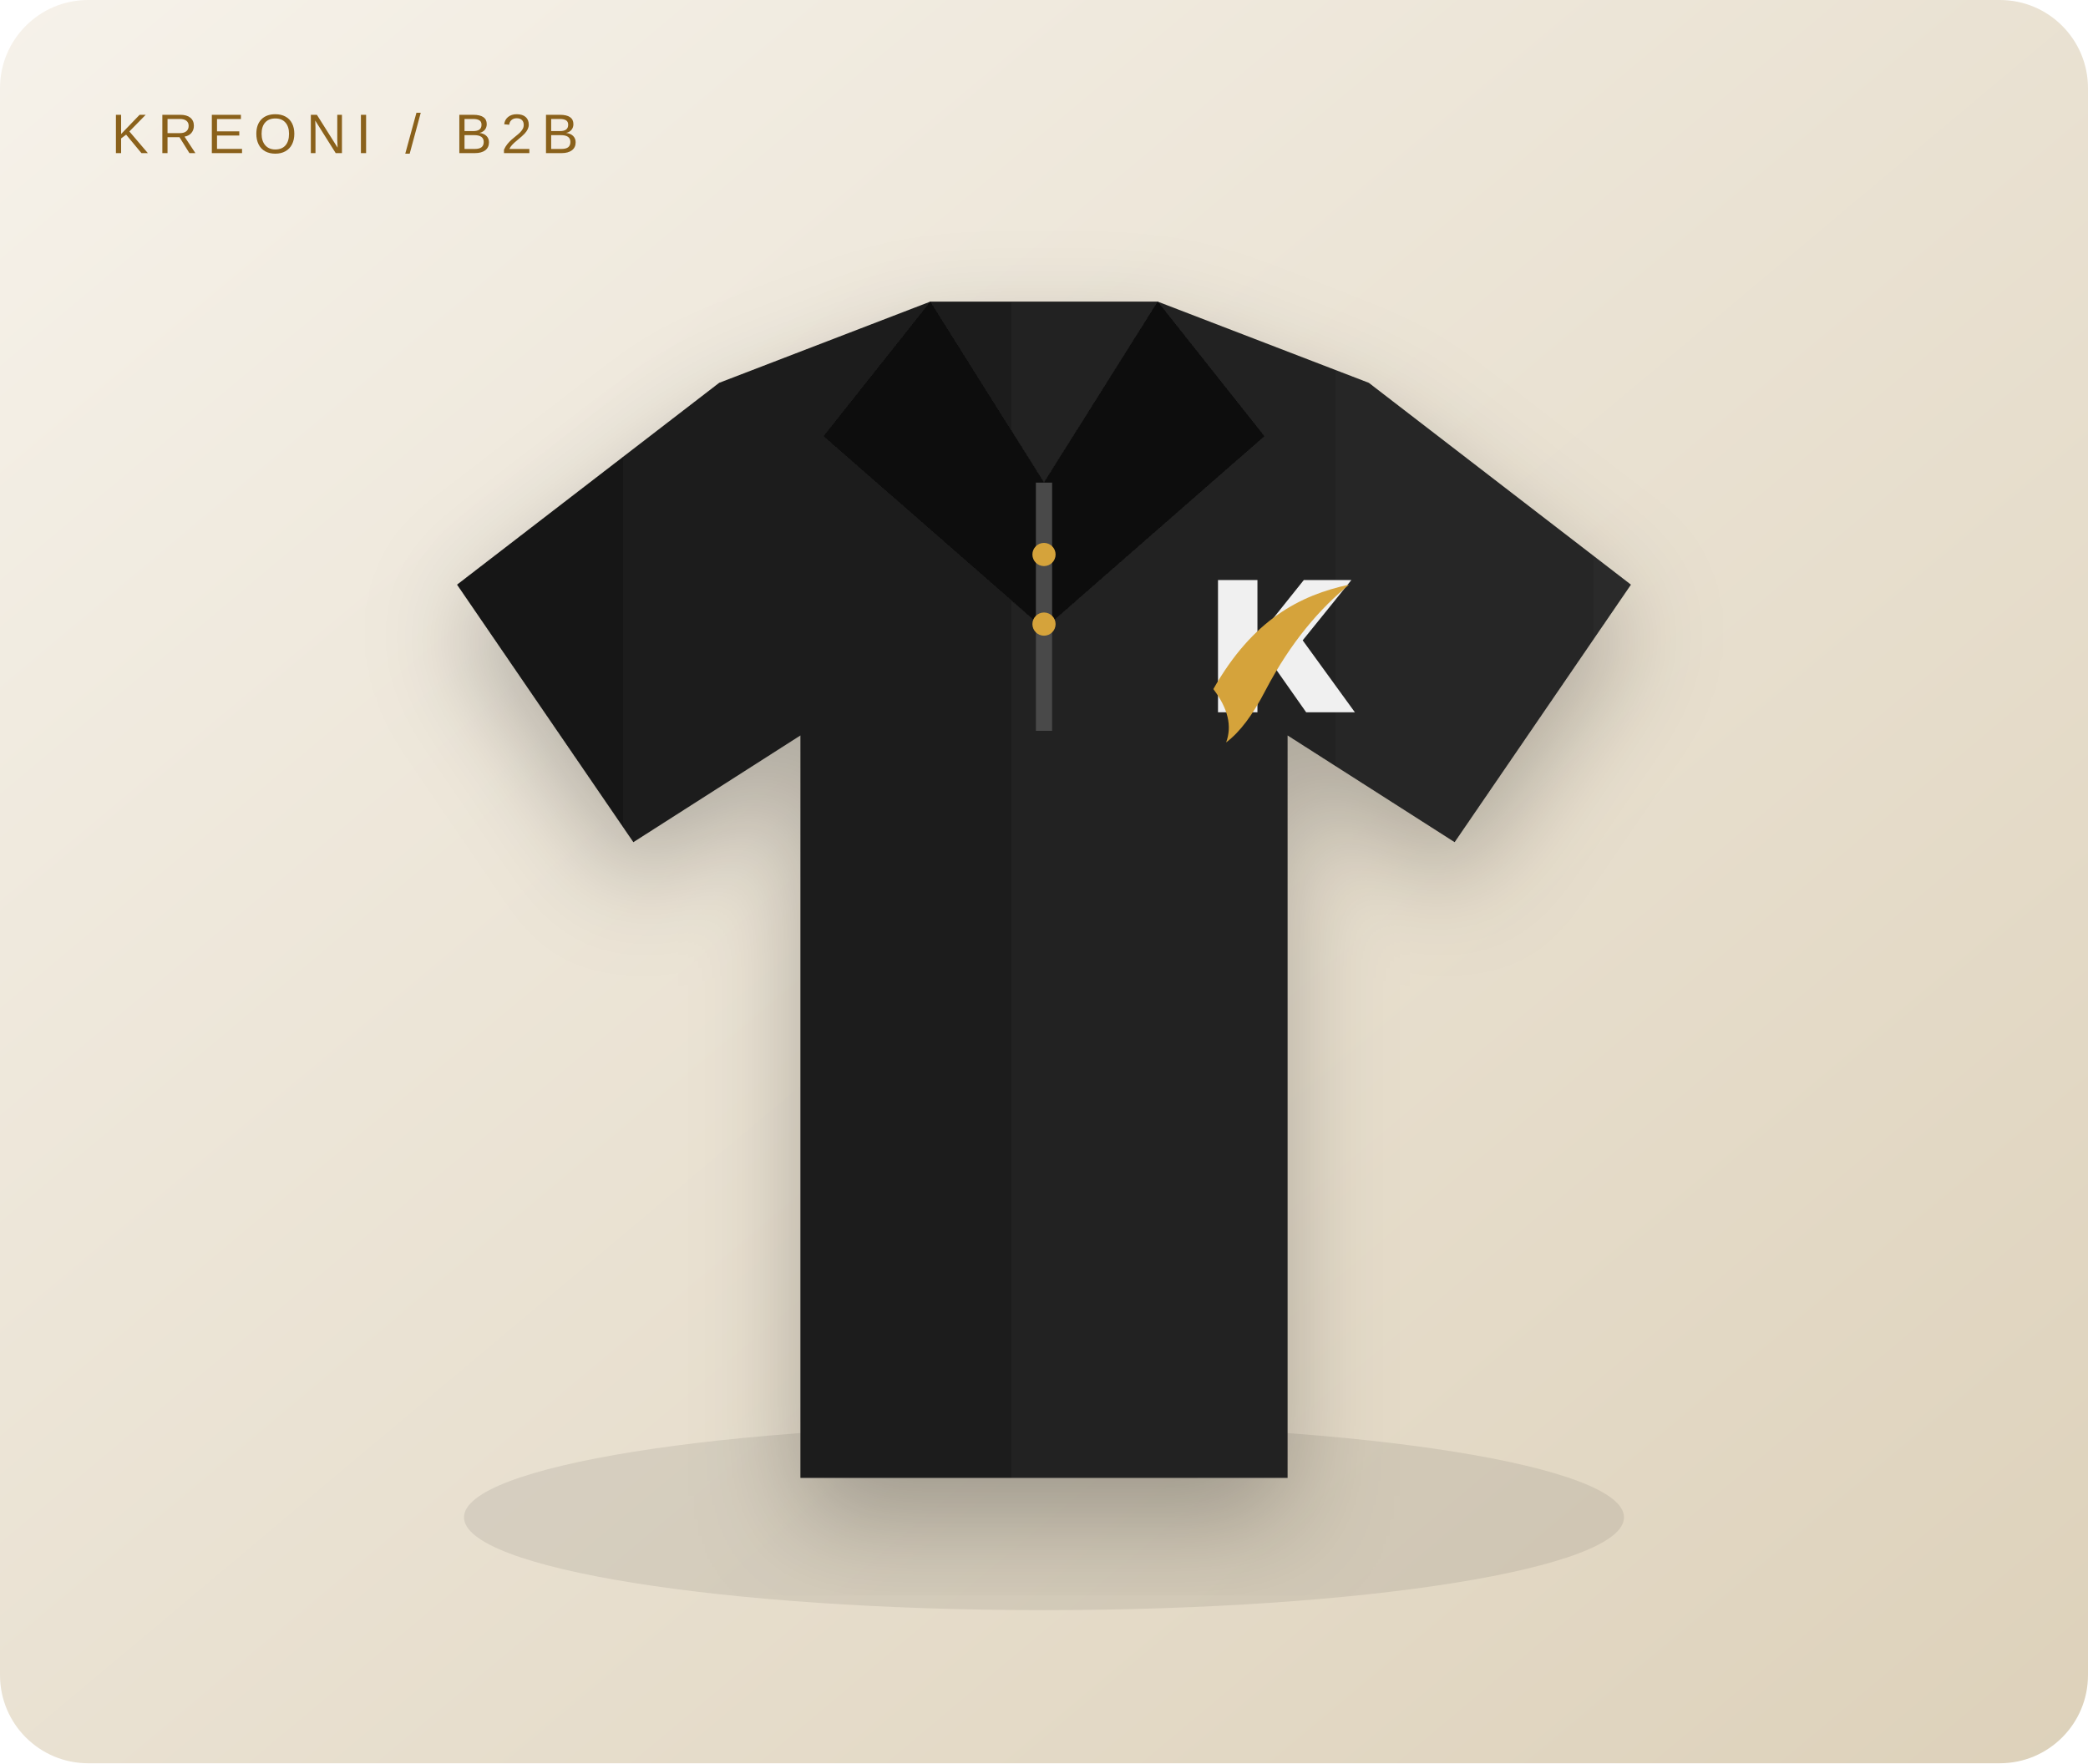
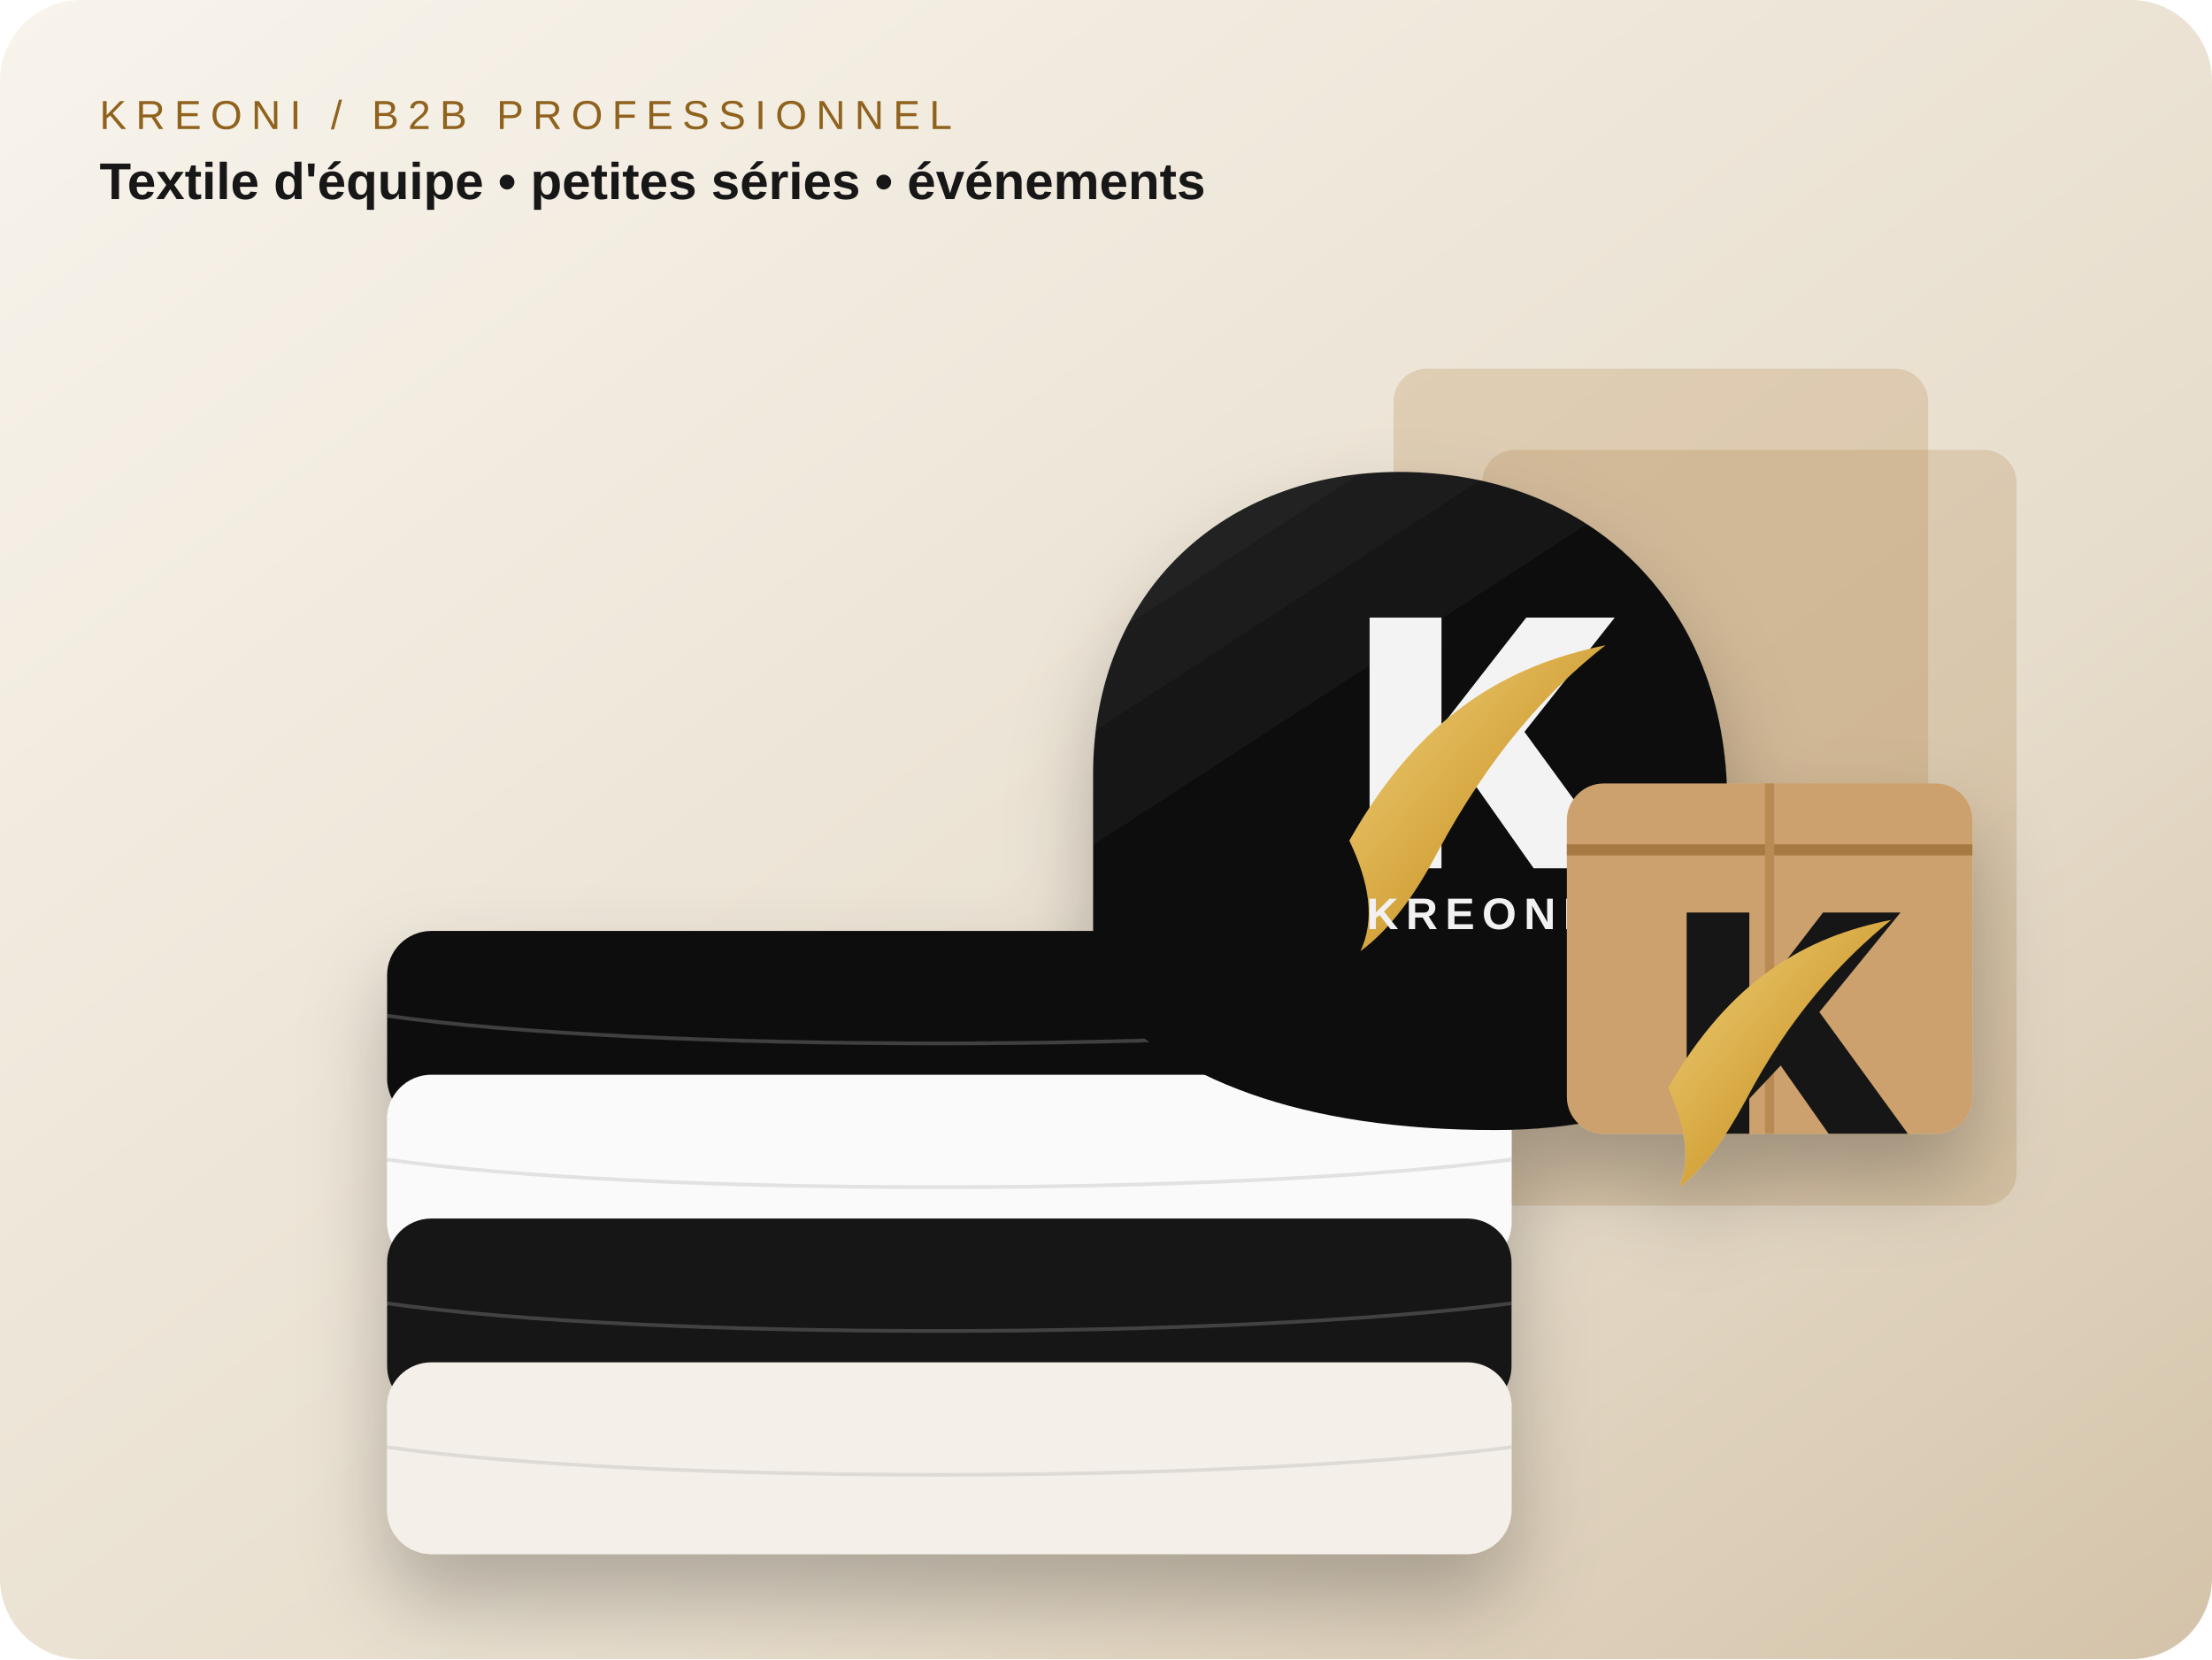
- <svg xmlns="http://www.w3.org/2000/svg" viewBox="0 0 900 760">
+ <svg xmlns="http://www.w3.org/2000/svg" viewBox="0 0 1200 900" role="img" aria-labelledby="t">
  <defs>
-     <linearGradient id="bg" x1="0" x2="1" y1="0" y2="1">
-       <stop stop-color="#f6f2ea" />
-       <stop offset="1" stop-color="#ddd1ba" />
+     <linearGradient id="bg" x1="0" y1="0" x2="1" y2="1">
+       <stop stop-color="#f8f4ec" />
+       <stop offset=".65" stop-color="#e7ddcc" />
+       <stop offset="1" stop-color="#d4c3a9" />
    </linearGradient>
-     <linearGradient id="p" x1="0" x2="1">
-       <stop stop-color="#171717" />
-       <stop offset="1" stop-color="#292929" />
+     <linearGradient id="black" x1=".1" y1="0" x2=".9" y2="1">
+       <stop stop-color="#292929" />
+       <stop offset=".4" stop-color="#111" />
+       <stop offset="1" stop-color="#050505" />
    </linearGradient>
-     <filter id="s">
-       <feDropShadow dx="0" dy="18" stdDeviation="22" flood-opacity=".25" />
+     <linearGradient id="gold" x1="0" y1="0" x2="1" y2="1">
+       <stop stop-color="#f1d17b" />
+       <stop offset=".55" stop-color="#d4a43c" />
+       <stop offset="1" stop-color="#936010" />
+     </linearGradient>
+     <filter id="shadow" x="-30%" y="-30%" width="180%" height="180%">
+       <feDropShadow dx="0" dy="24" stdDeviation="22" flood-color="#000" flood-opacity=".25" />
    </filter>
  </defs>
-   <rect width="900" height="760" rx="38" fill="url(#bg)" />
-   <ellipse cx="450" cy="654" rx="250" ry="40" fill="#000" opacity=".08" />
-   <g filter="url(#s)">
-     <path d="M310 165l91-35h98l91 35 113 87-76 111-72-46v320H345V317l-72 46-76-111z" fill="url(#p)" />
-     <path d="M401 130l49 78 49-78 46 58-95 83-95-83z" fill="#0c0c0c" />
-     <path d="M450 208v107" stroke="#494949" stroke-width="7" />
-     <circle cx="450" cy="239" r="5" fill="#d5a33b" />
-     <circle cx="450" cy="269" r="5" fill="#d5a33b" />
-     <g transform="translate(525 250) scale(.10)">
-       <path d="M0 0h170v250L370 0h205L365 260l225 310H380L250 385l-80 85v100H0z" fill="#f0f0f0" />
-       <path d="M-20 470C150 170 355 65 565 20c-125 103-250 245-360 455-55 106-110 180-170 225 26-70 9-145-55-230z" fill="#d5a33b" />
+   <rect width="1200" height="900" rx="44" fill="url(#bg)" />
+   <rect x="756" y="200" width="290" height="410" rx="18" fill="#bb8e58" opacity=".28" />
+   <rect x="804" y="244" width="290" height="410" rx="18" fill="#a87942" opacity=".22" />
+   <g filter="url(#shadow)">
+     <g transform="translate(210 505)">
+       <rect width="610" height="104" rx="24" fill="#111" />
+       <rect y="78" width="610" height="104" rx="24" fill="#fafafa" />
+       <rect y="156" width="610" height="104" rx="24" fill="#171717" />
+       <rect y="234" width="610" height="104" rx="24" fill="#f4f0e9" />
+       <path d="M0 46c140 20 455 20 610 0M0 124c140 20 455 20 610 0M0 202c140 20 455 20 610 0M0 280c140 20 455 20 610 0" fill="none" stroke="#aaa" stroke-width="2" opacity=".3" />
+     </g>
+     <g transform="translate(545 290)">
+       <path d="M48 130c0-100 72-164 166-164 104 0 178 72 178 179v102H48z" fill="url(#black)" />
+       <path d="M48 247c54-34 129-50 213-50 68 0 129 10 181 33-30 58-87 93-176 93-104 0-177-27-218-76z" fill="#080808" />
+       <path d="M198 45h39v59l46-59h48l-49 62 54 74h-49l-31-44-19 20v24h-39z" fill="#f3f3f3" />
+       <path d="M187 166c39-69 86-95 139-106-32 25-63 60-91 112-13 25-27 43-42 54 8-17 5-37-6-60z" fill="url(#gold)" />
+       <text x="253" y="214" text-anchor="middle" font-family="Arial,sans-serif" font-size="24" font-weight="700" letter-spacing="4" fill="#f1f1f1">KREONI</text>
+     </g>
+     <g transform="translate(850 425)">
+       <rect width="220" height="190" rx="20" fill="#cda16d" />
+       <path d="M0 36h220" stroke="#a67842" stroke-width="6" />
+       <path d="M110 0v190" stroke="#b98a53" stroke-width="5" />
+       <path d="M65 70h34v52l40-52h42l-44 54 48 66h-43l-26-37-17 18v19H65z" fill="#151515" />
+       <path d="M55 165c34-59 75-82 121-91-27 22-55 52-79 98-12 22-23 37-36 47 6-15 4-31-6-54z" fill="url(#gold)" />
    </g>
  </g>
-   <text x="48" y="66" font-family="Arial" font-size="24" letter-spacing="4" fill="#8a611b">KREONI / B2B</text>
+   <text x="54" y="70" font-family="Arial,sans-serif" font-size="22" letter-spacing="5" fill="#8f621d">KREONI / B2B PROFESSIONNEL</text>
+   <text x="54" y="108" font-family="Arial,sans-serif" font-size="28" font-weight="700" fill="#171717">Textile d'équipe • petites séries • événements</text>
</svg>
